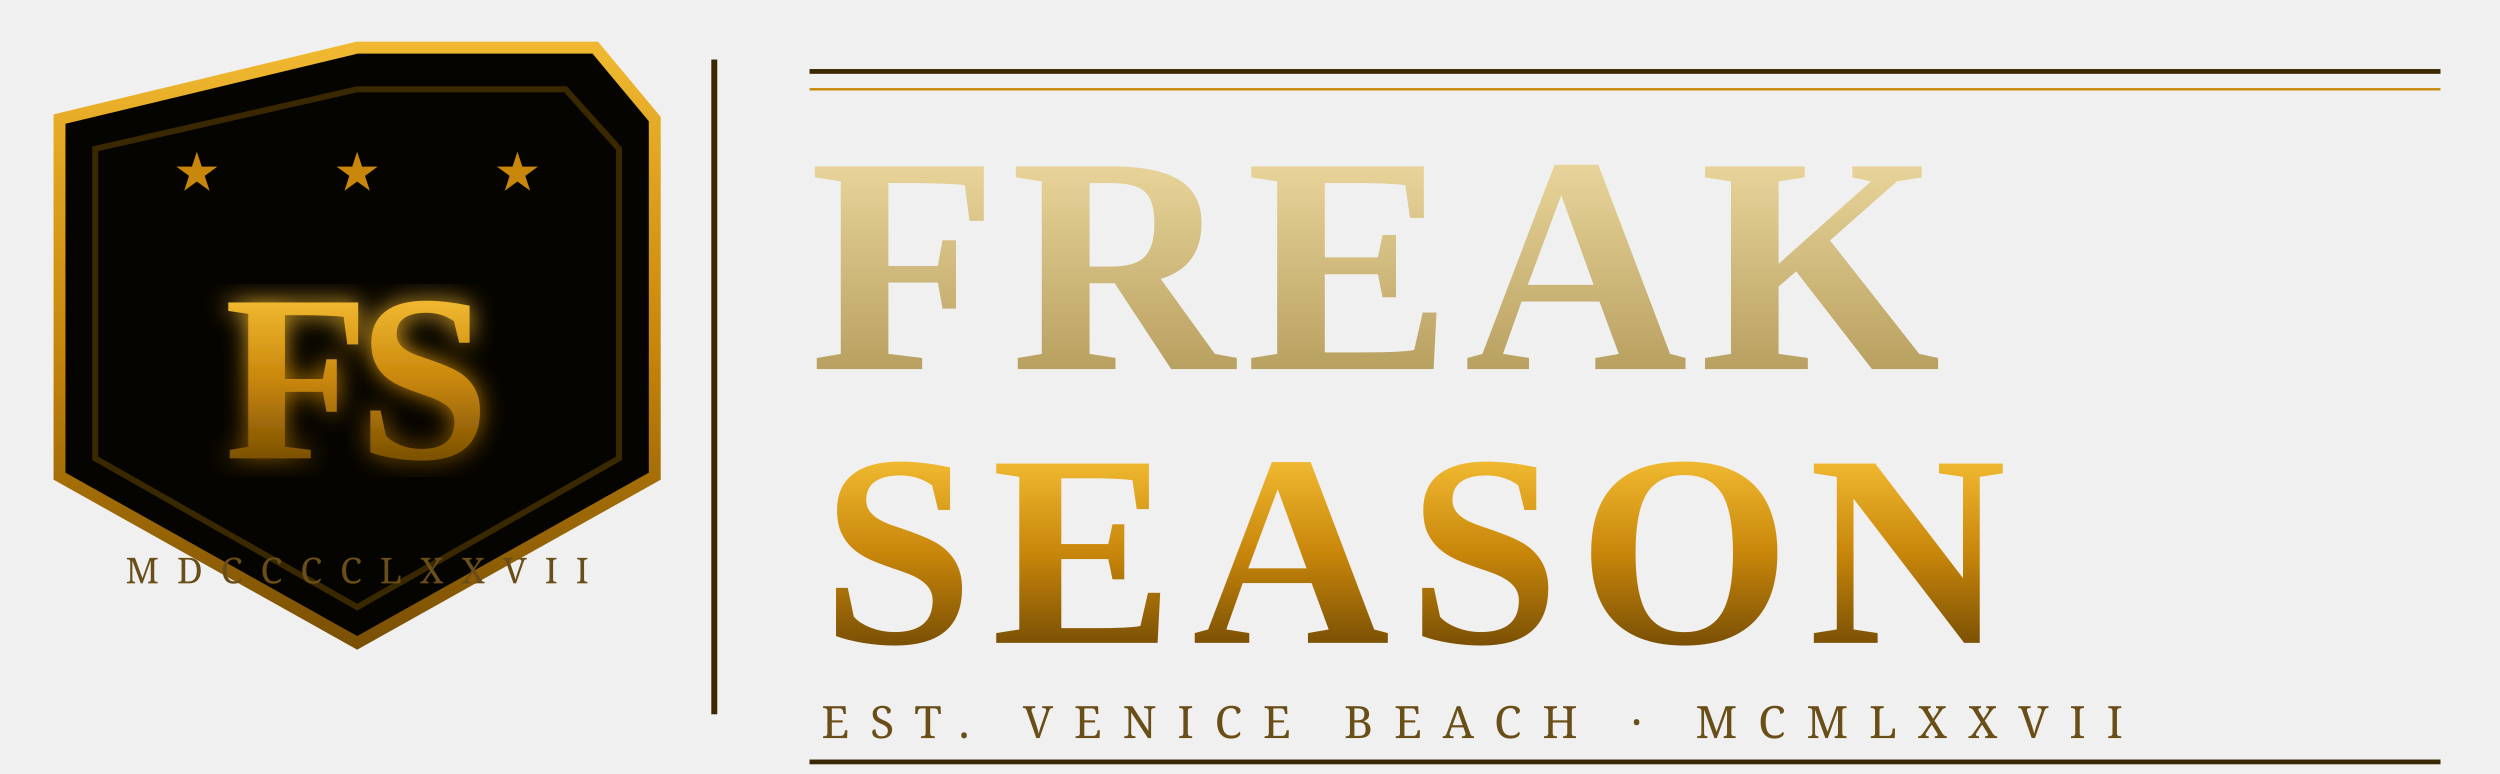
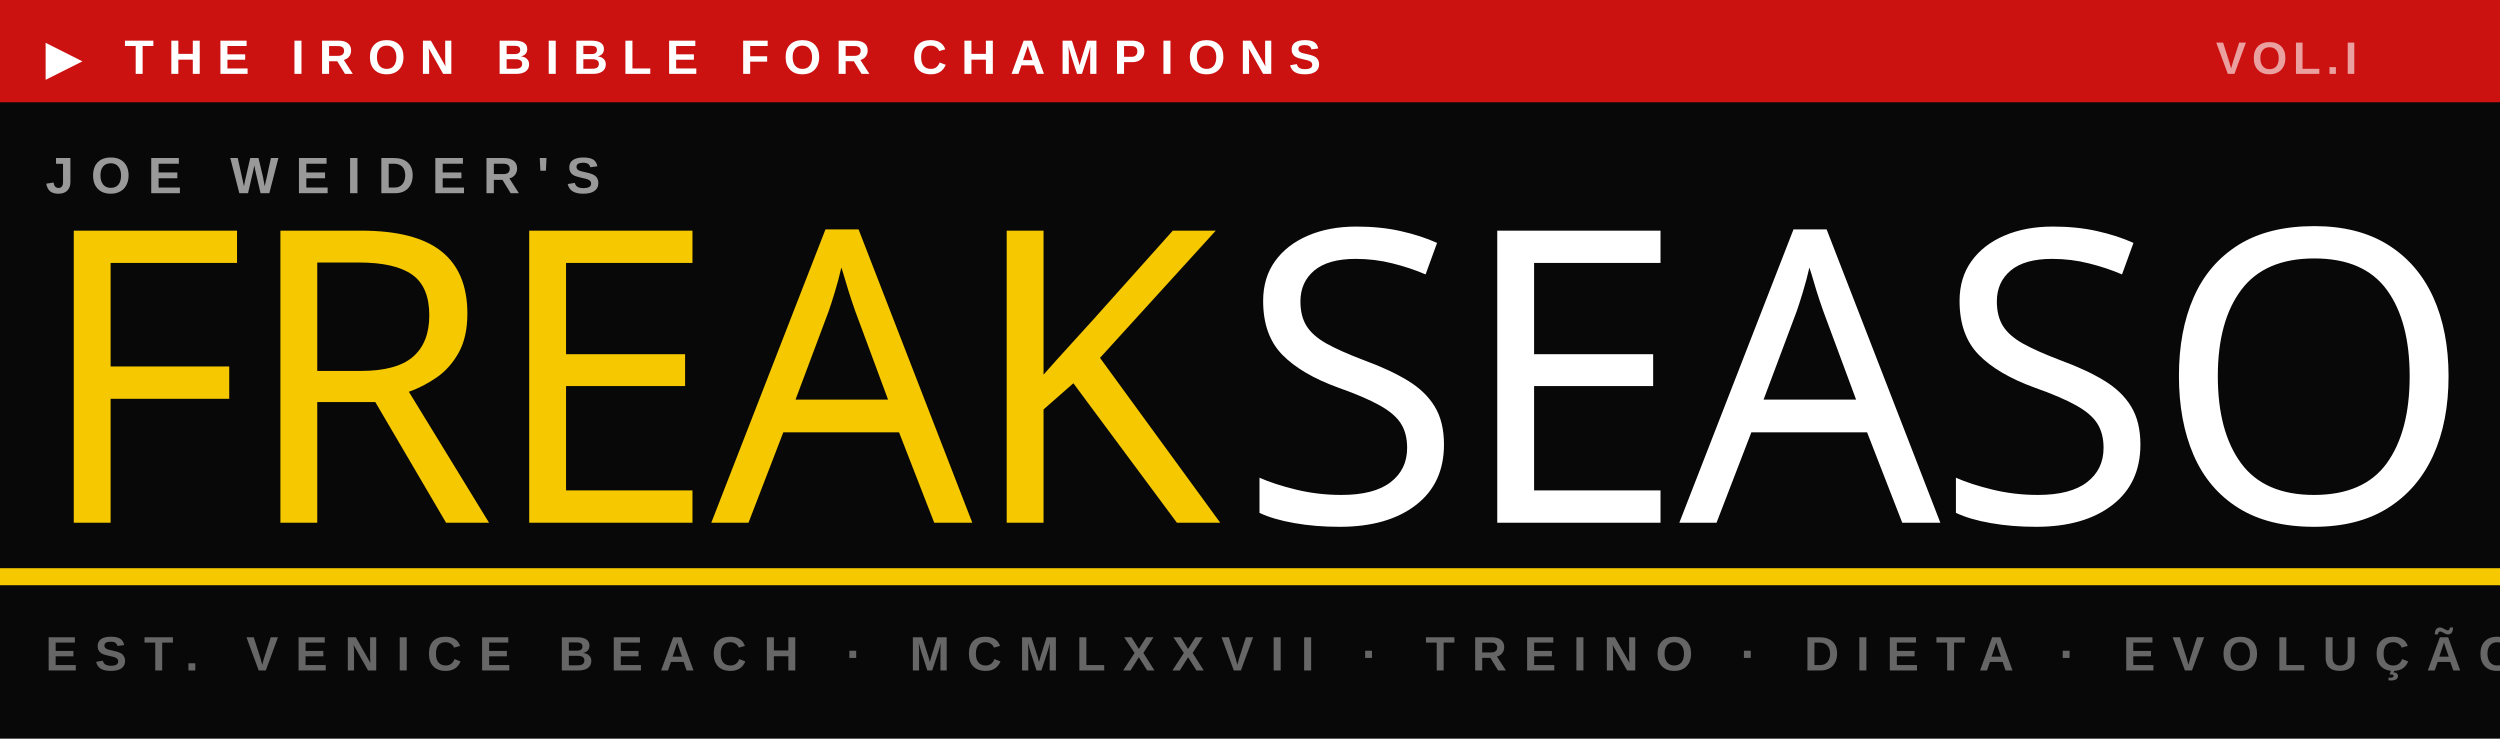
- <svg xmlns="http://www.w3.org/2000/svg" width="420" height="130" viewBox="0 0 420 130">
-   <defs>
-     <linearGradient id="goldGrad" x1="0%" y1="0%" x2="0%" y2="100%">
-       <stop offset="0%" stop-color="#F0B830" />
-       <stop offset="50%" stop-color="#C8860A" />
-       <stop offset="100%" stop-color="#7A5004" />
-     </linearGradient>
-     <linearGradient id="creamFade" x1="0%" y1="0%" x2="0%" y2="100%">
-       <stop offset="0%" stop-color="#E8D49A" />
-       <stop offset="100%" stop-color="#B8A060" />
-     </linearGradient>
-     <filter id="glow">
-       <feGaussianBlur stdDeviation="2" result="coloredBlur" />
-       <feMerge>
-         <feMergeNode in="coloredBlur" />
-         <feMergeNode in="SourceGraphic" />
-       </feMerge>
-     </filter>
-   </defs>
-   <path d="M60,8 L100,8 L110,20 L110,80 L60,108 L10,80 L10,20 Z" fill="#060400" stroke="url(#goldGrad)" stroke-width="2" />
-   <path d="M60,15 L95,15 L104,25 L104,77 L60,102 L16,77 L16,25 Z" fill="none" stroke="#3A2800" stroke-width="1" />
-   <text x="60" y="32" font-family="Arial" font-size="9" fill="#C8860A" text-anchor="middle" letter-spacing="8">★ ★ ★</text>
-   <text x="60" y="77" font-family="Georgia, 'Times New Roman', serif" font-weight="900" font-size="40" fill="url(#goldGrad)" text-anchor="middle" letter-spacing="-2" filter="url(#glow)">FS</text>
-   <text x="60" y="98" font-family="Georgia, serif" font-size="6" fill="#6A4E18" text-anchor="middle" letter-spacing="3">MDCCCCLXXVII</text>
-   <line x1="120" y1="10" x2="120" y2="120" stroke="#3A2800" stroke-width="1" />
-   <text x="136" y="62" font-family="Georgia, 'Times New Roman', serif" font-weight="900" font-size="52" fill="url(#creamFade)" letter-spacing="2">FREAK</text>
-   <text x="138" y="108" font-family="Georgia, 'Times New Roman', serif" font-weight="900" font-size="46" fill="url(#goldGrad)" letter-spacing="3">SEASON</text>
-   <line x1="136" y1="12" x2="410" y2="12" stroke="#3A2800" stroke-width="0.8" />
-   <line x1="136" y1="15" x2="410" y2="15" stroke="#C8860A" stroke-width="0.4" />
-   <text x="138" y="124" font-family="Georgia, serif" font-size="7.5" fill="#6A4E18" letter-spacing="3.5">EST. VENICE BEACH · MCMLXXVII</text>
-   <line x1="136" y1="128" x2="410" y2="128" stroke="#3A2800" stroke-width="0.8" />
+ <svg xmlns="http://www.w3.org/2000/svg" width="440" height="130" viewBox="0 0 440 130">
+   <rect width="440" height="130" fill="#080808" />
+   <rect x="0" y="0" width="440" height="18" fill="#CC1111" />
+   <text x="8" y="13" font-family="Arial Narrow, Arial, sans-serif" font-weight="900" font-size="8.5" fill="#ffffff" letter-spacing="2.5">▶ THE IRON BIBLE FOR CHAMPIONS</text>
+   <text x="390" y="13" font-family="Arial Narrow, Arial, sans-serif" font-weight="700" font-size="8" fill="rgba(255,255,255,0.6)" letter-spacing="1">VOL.I</text>
+   <text x="8" y="34" font-family="Arial Narrow, Arial, sans-serif" font-weight="700" font-size="9" fill="#999999" letter-spacing="3">JOE WEIDER'S</text>
+   <text x="6" y="92" font-family="Impact, Arial Black, Arial Narrow, sans-serif" font-size="72" fill="#F5C800" letter-spacing="-1">FREAK</text>
+   <text x="218" y="92" font-family="Impact, Arial Black, Arial Narrow, sans-serif" font-size="72" fill="#FFFFFF" letter-spacing="-1">SEASON</text>
+   <rect x="0" y="100" width="440" height="3" fill="#F5C800" />
+   <text x="8" y="118" font-family="Arial Narrow, Arial, sans-serif" font-weight="700" font-size="8.5" fill="#666666" letter-spacing="3">EST. VENICE BEACH · MCMLXXVII · TREINO · DIETA · EVOLUÇÃO</text>
</svg>
